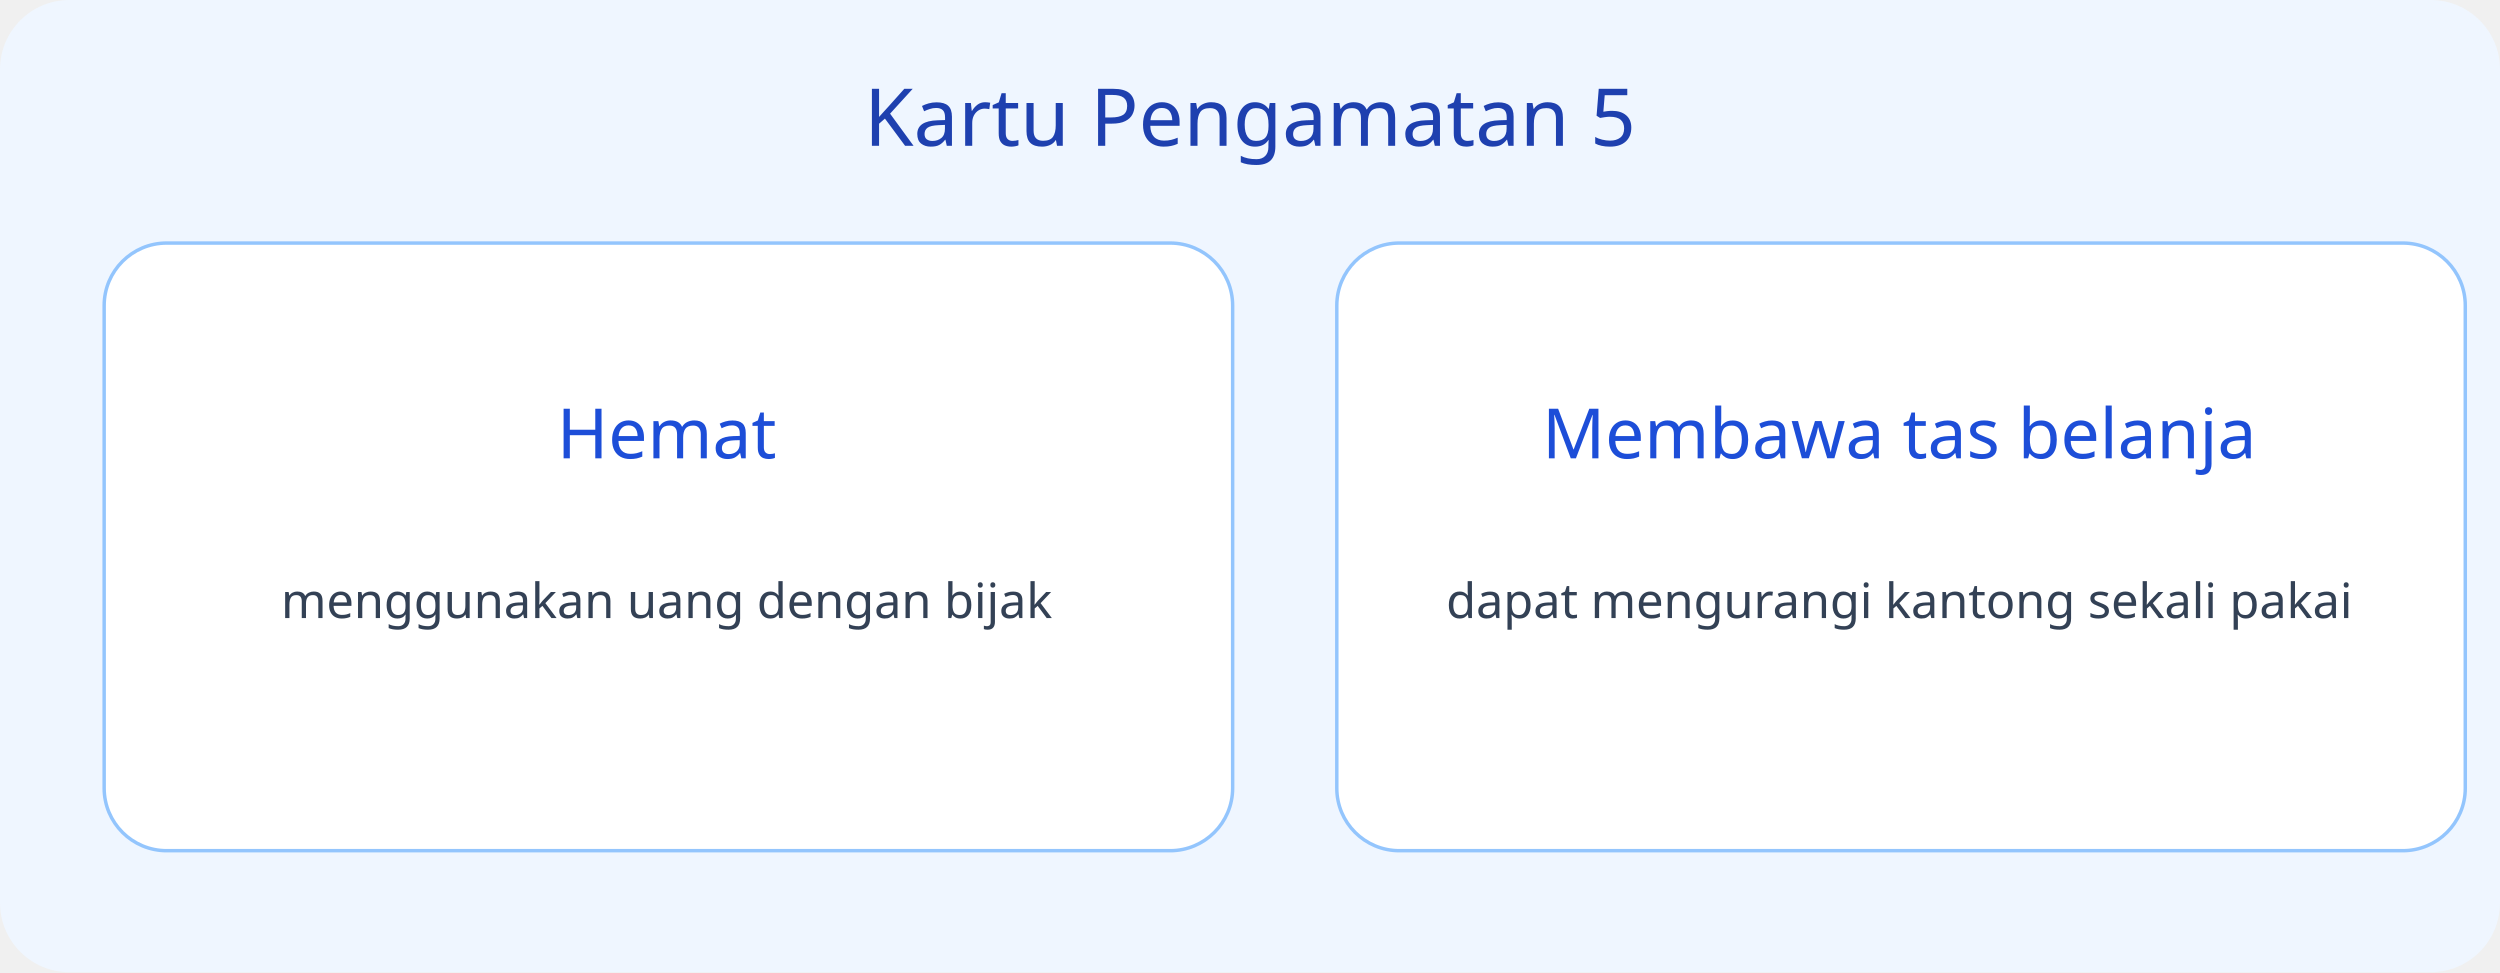
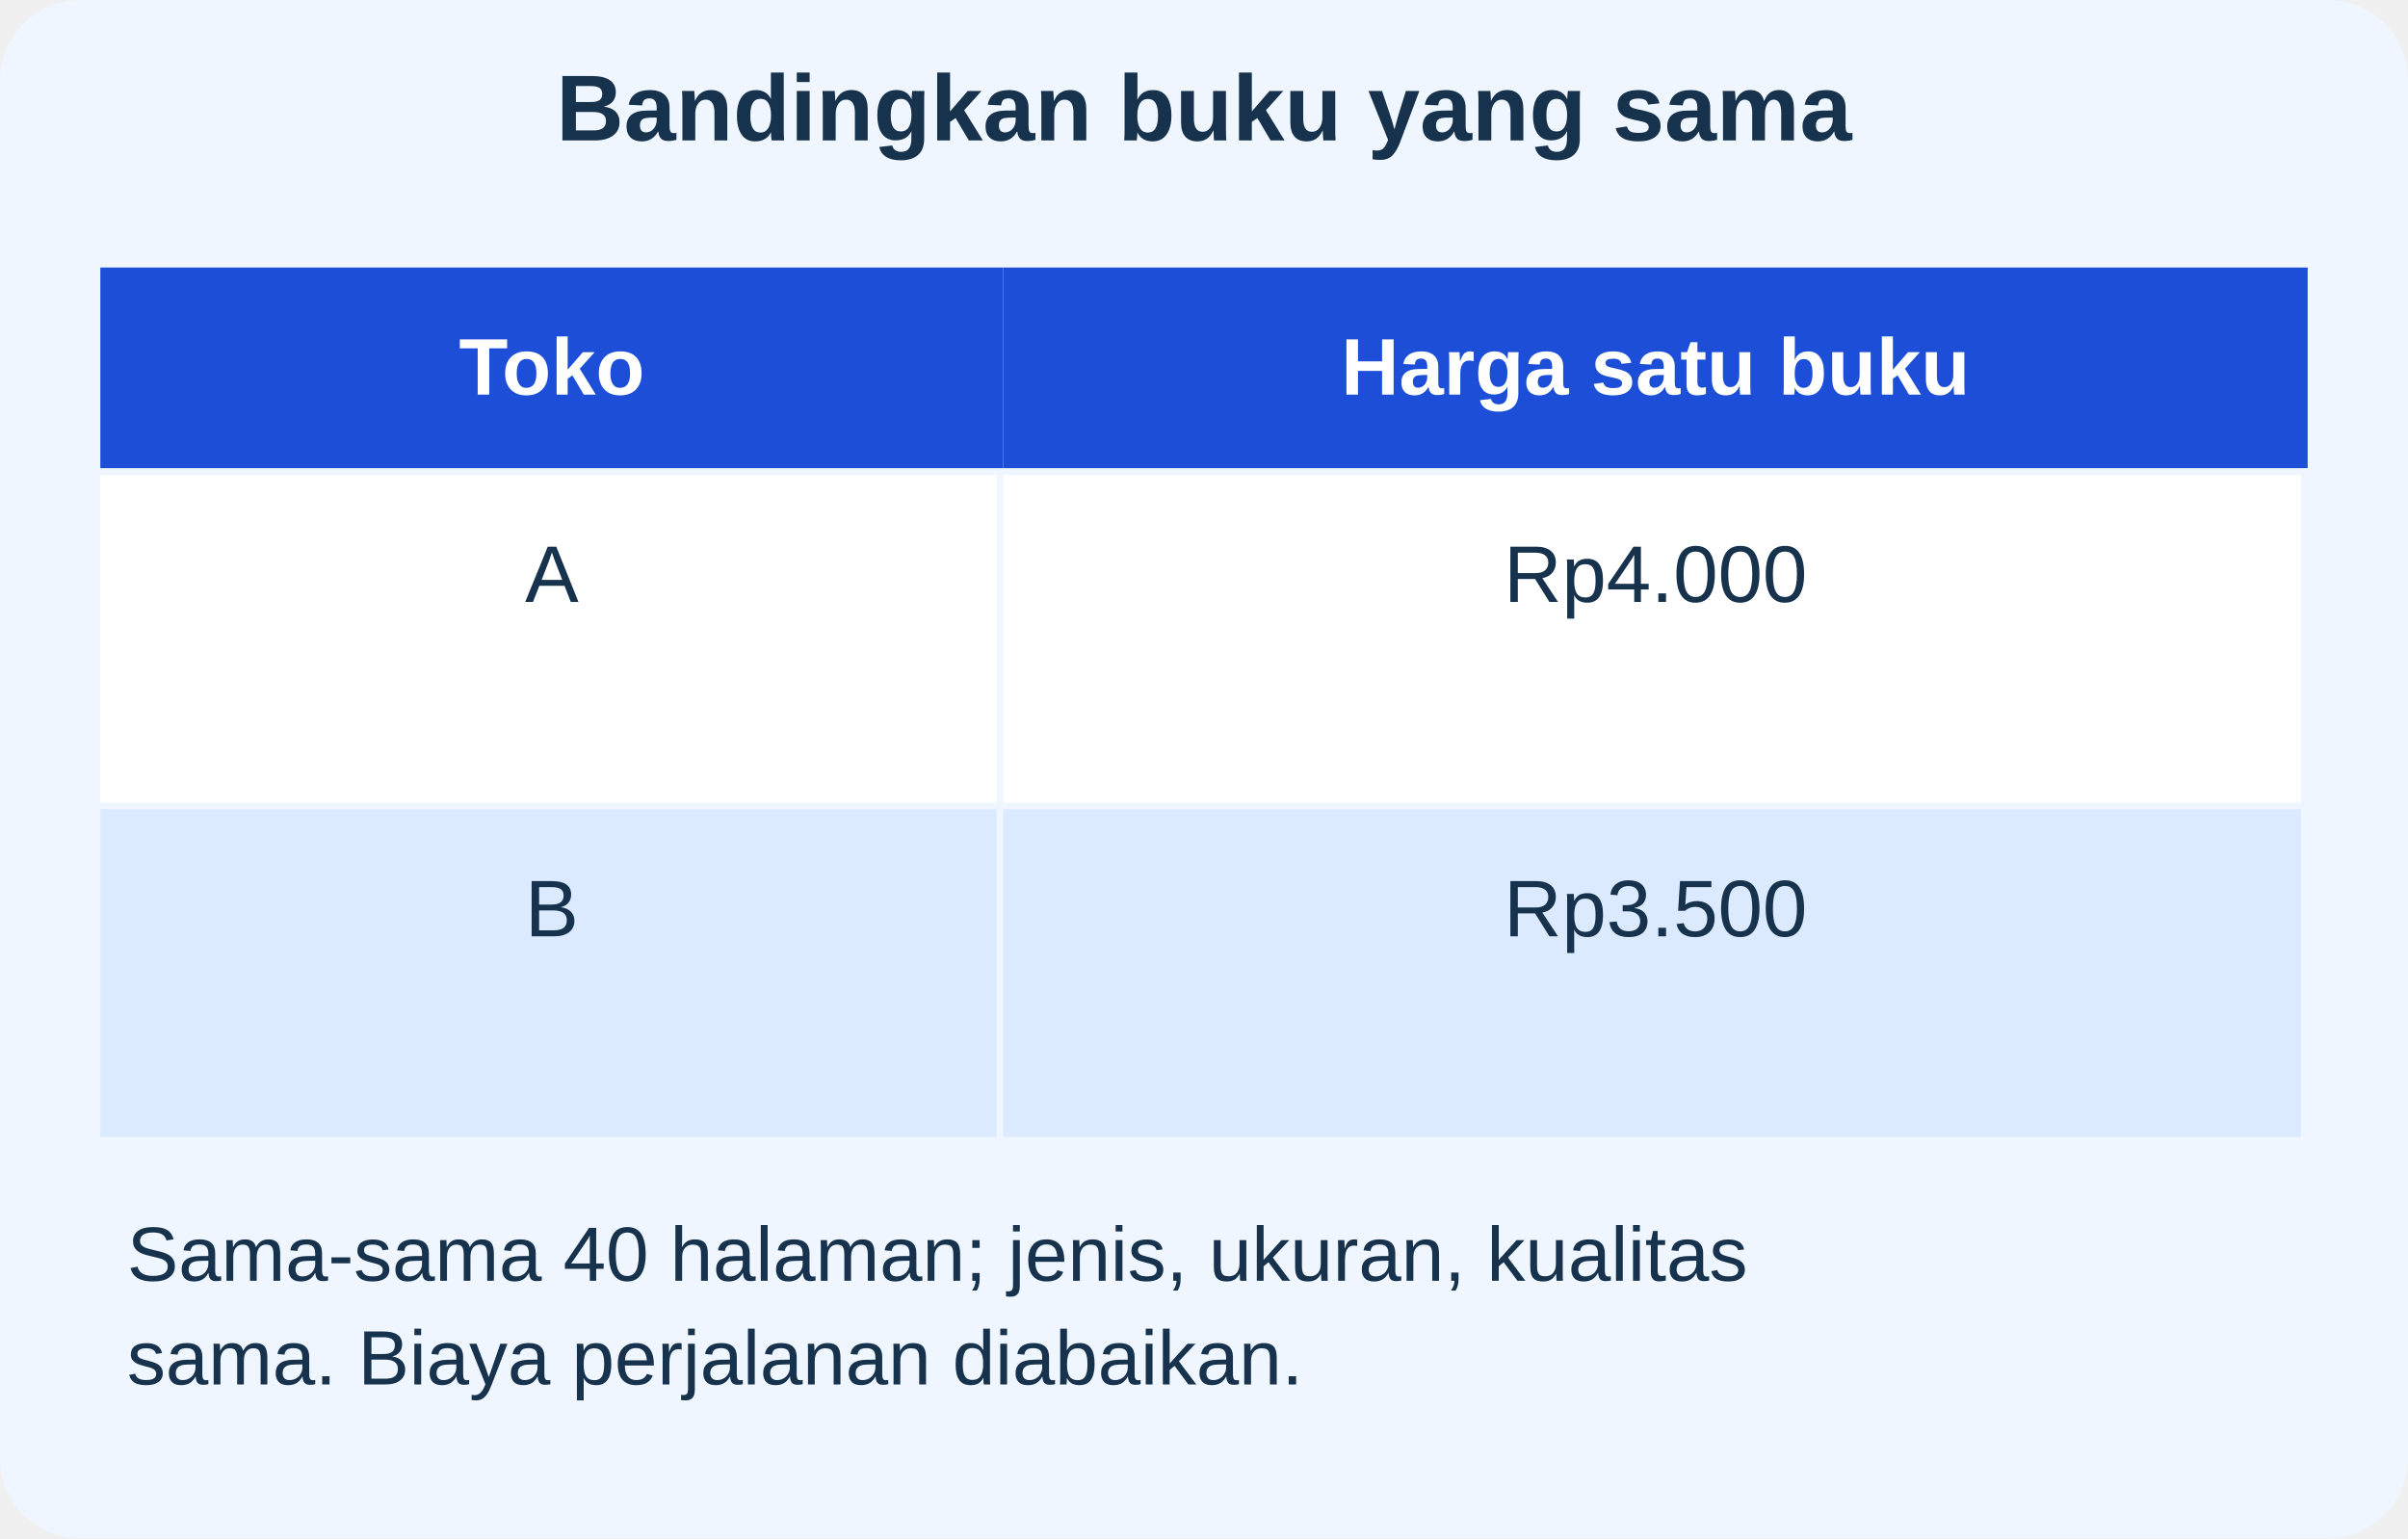
- <svg xmlns="http://www.w3.org/2000/svg" viewBox="0 0 720 280">
-   <rect width="720" height="280" rx="20" fill="#eff6ff" />
-   <text x="360" y="42" font-size="23" text-anchor="middle" font-family="sans-serif" fill="#1e40af">Kartu Pengamatan 5</text>
-   <rect x="30" y="70" width="325" height="175" rx="18" fill="white" stroke="#93c5fd" />
-   <text x="192" y="132" font-size="20" text-anchor="middle" font-family="sans-serif" fill="#1d4ed8">Hemat</text>
-   <text x="192" y="178" font-size="14" text-anchor="middle" font-family="sans-serif" fill="#334155">menggunakan uang dengan bijak</text>
-   <rect x="385" y="70" width="325" height="175" rx="18" fill="white" stroke="#93c5fd" />
-   <text x="547" y="132" font-size="20" text-anchor="middle" font-family="sans-serif" fill="#1d4ed8">Membawa tas belanja</text>
-   <text x="547" y="178" font-size="14" text-anchor="middle" font-family="sans-serif" fill="#334155">dapat mengurangi kantong sekali pakai</text>
+ <svg xmlns="http://www.w3.org/2000/svg" viewBox="0 0 720 460" role="img" aria-labelledby="title desc">
+   <g font-family="Arial, sans-serif">
+     <rect x="0" y="0" width="720" height="460" rx="24" fill="#eff6ff" stroke="none" stroke-width="3" />
+     <text x="360" y="42" font-size="28" fill="#17324d" text-anchor="middle" font-weight="750">Bandingkan buku yang sama</text>
+     <rect x="30" y="80" width="270" height="60" rx="0" fill="#1d4ed8" stroke="none" stroke-width="3" />
+     <text x="165.0" y="118" font-size="24" fill="white" text-anchor="middle" font-weight="650">Toko</text>
+     <rect x="300" y="80" width="390" height="60" rx="0" fill="#1d4ed8" stroke="none" stroke-width="3" />
+     <text x="495.0" y="118" font-size="24" fill="white" text-anchor="middle" font-weight="650">Harga satu buku</text>
+     <rect x="30" y="142" width="268" height="98" rx="0" fill="white" stroke="none" stroke-width="3" />
+     <text x="165.0" y="180" font-size="24" fill="#17324d" text-anchor="middle" font-weight="500">A</text>
+     <rect x="300" y="142" width="388" height="98" rx="0" fill="white" stroke="none" stroke-width="3" />
+     <text x="495.0" y="180" font-size="24" fill="#17324d" text-anchor="middle" font-weight="500">Rp4.000</text>
+     <rect x="30" y="242" width="268" height="98" rx="0" fill="#dbeafe" stroke="none" stroke-width="3" />
+     <text x="165.0" y="280" font-size="24" fill="#17324d" text-anchor="middle" font-weight="500">B</text>
+     <rect x="300" y="242" width="388" height="98" rx="0" fill="#dbeafe" stroke="none" stroke-width="3" />
+     <text x="495.0" y="280" font-size="24" fill="#17324d" text-anchor="middle" font-weight="500">Rp3.500</text>
+     <text x="38" y="383" font-size="23" fill="#17324d" text-anchor="start" font-weight="500">Sama-sama 40 halaman; jenis, ukuran, kualitas</text>
+     <text x="38" y="414" font-size="23" fill="#17324d" text-anchor="start" font-weight="500">sama. Biaya perjalanan diabaikan.</text>
+   </g>
</svg>
